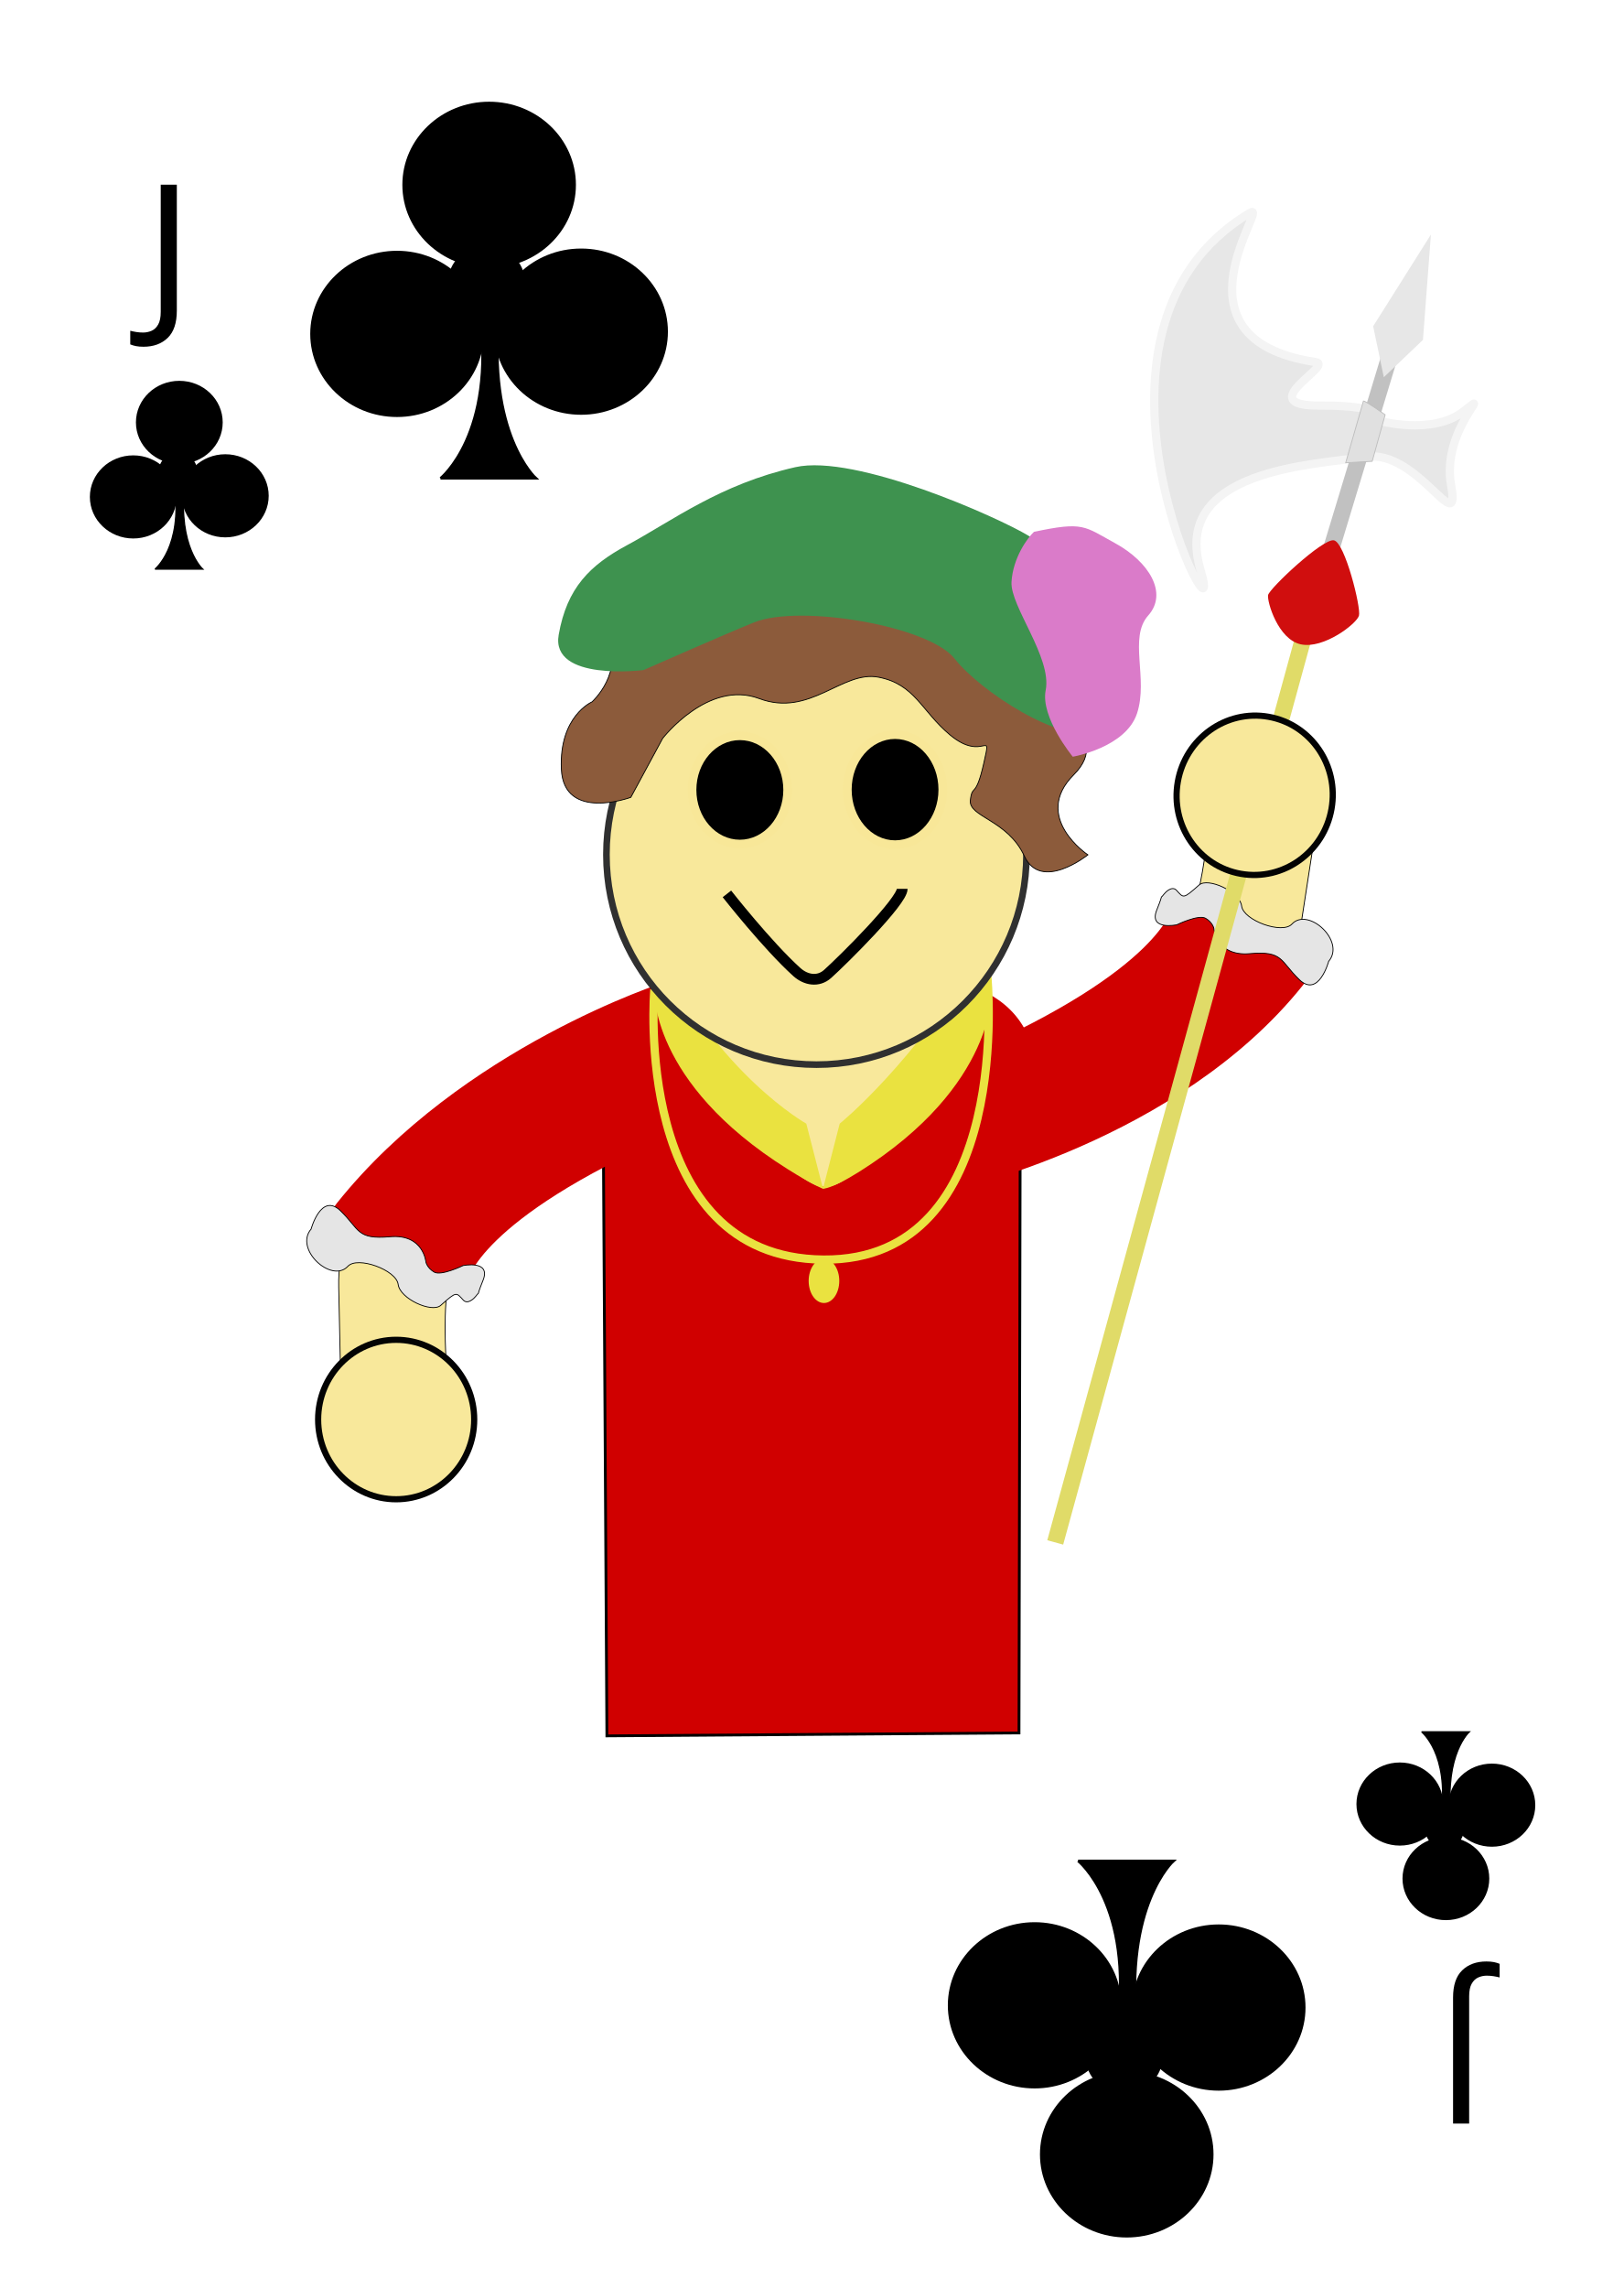
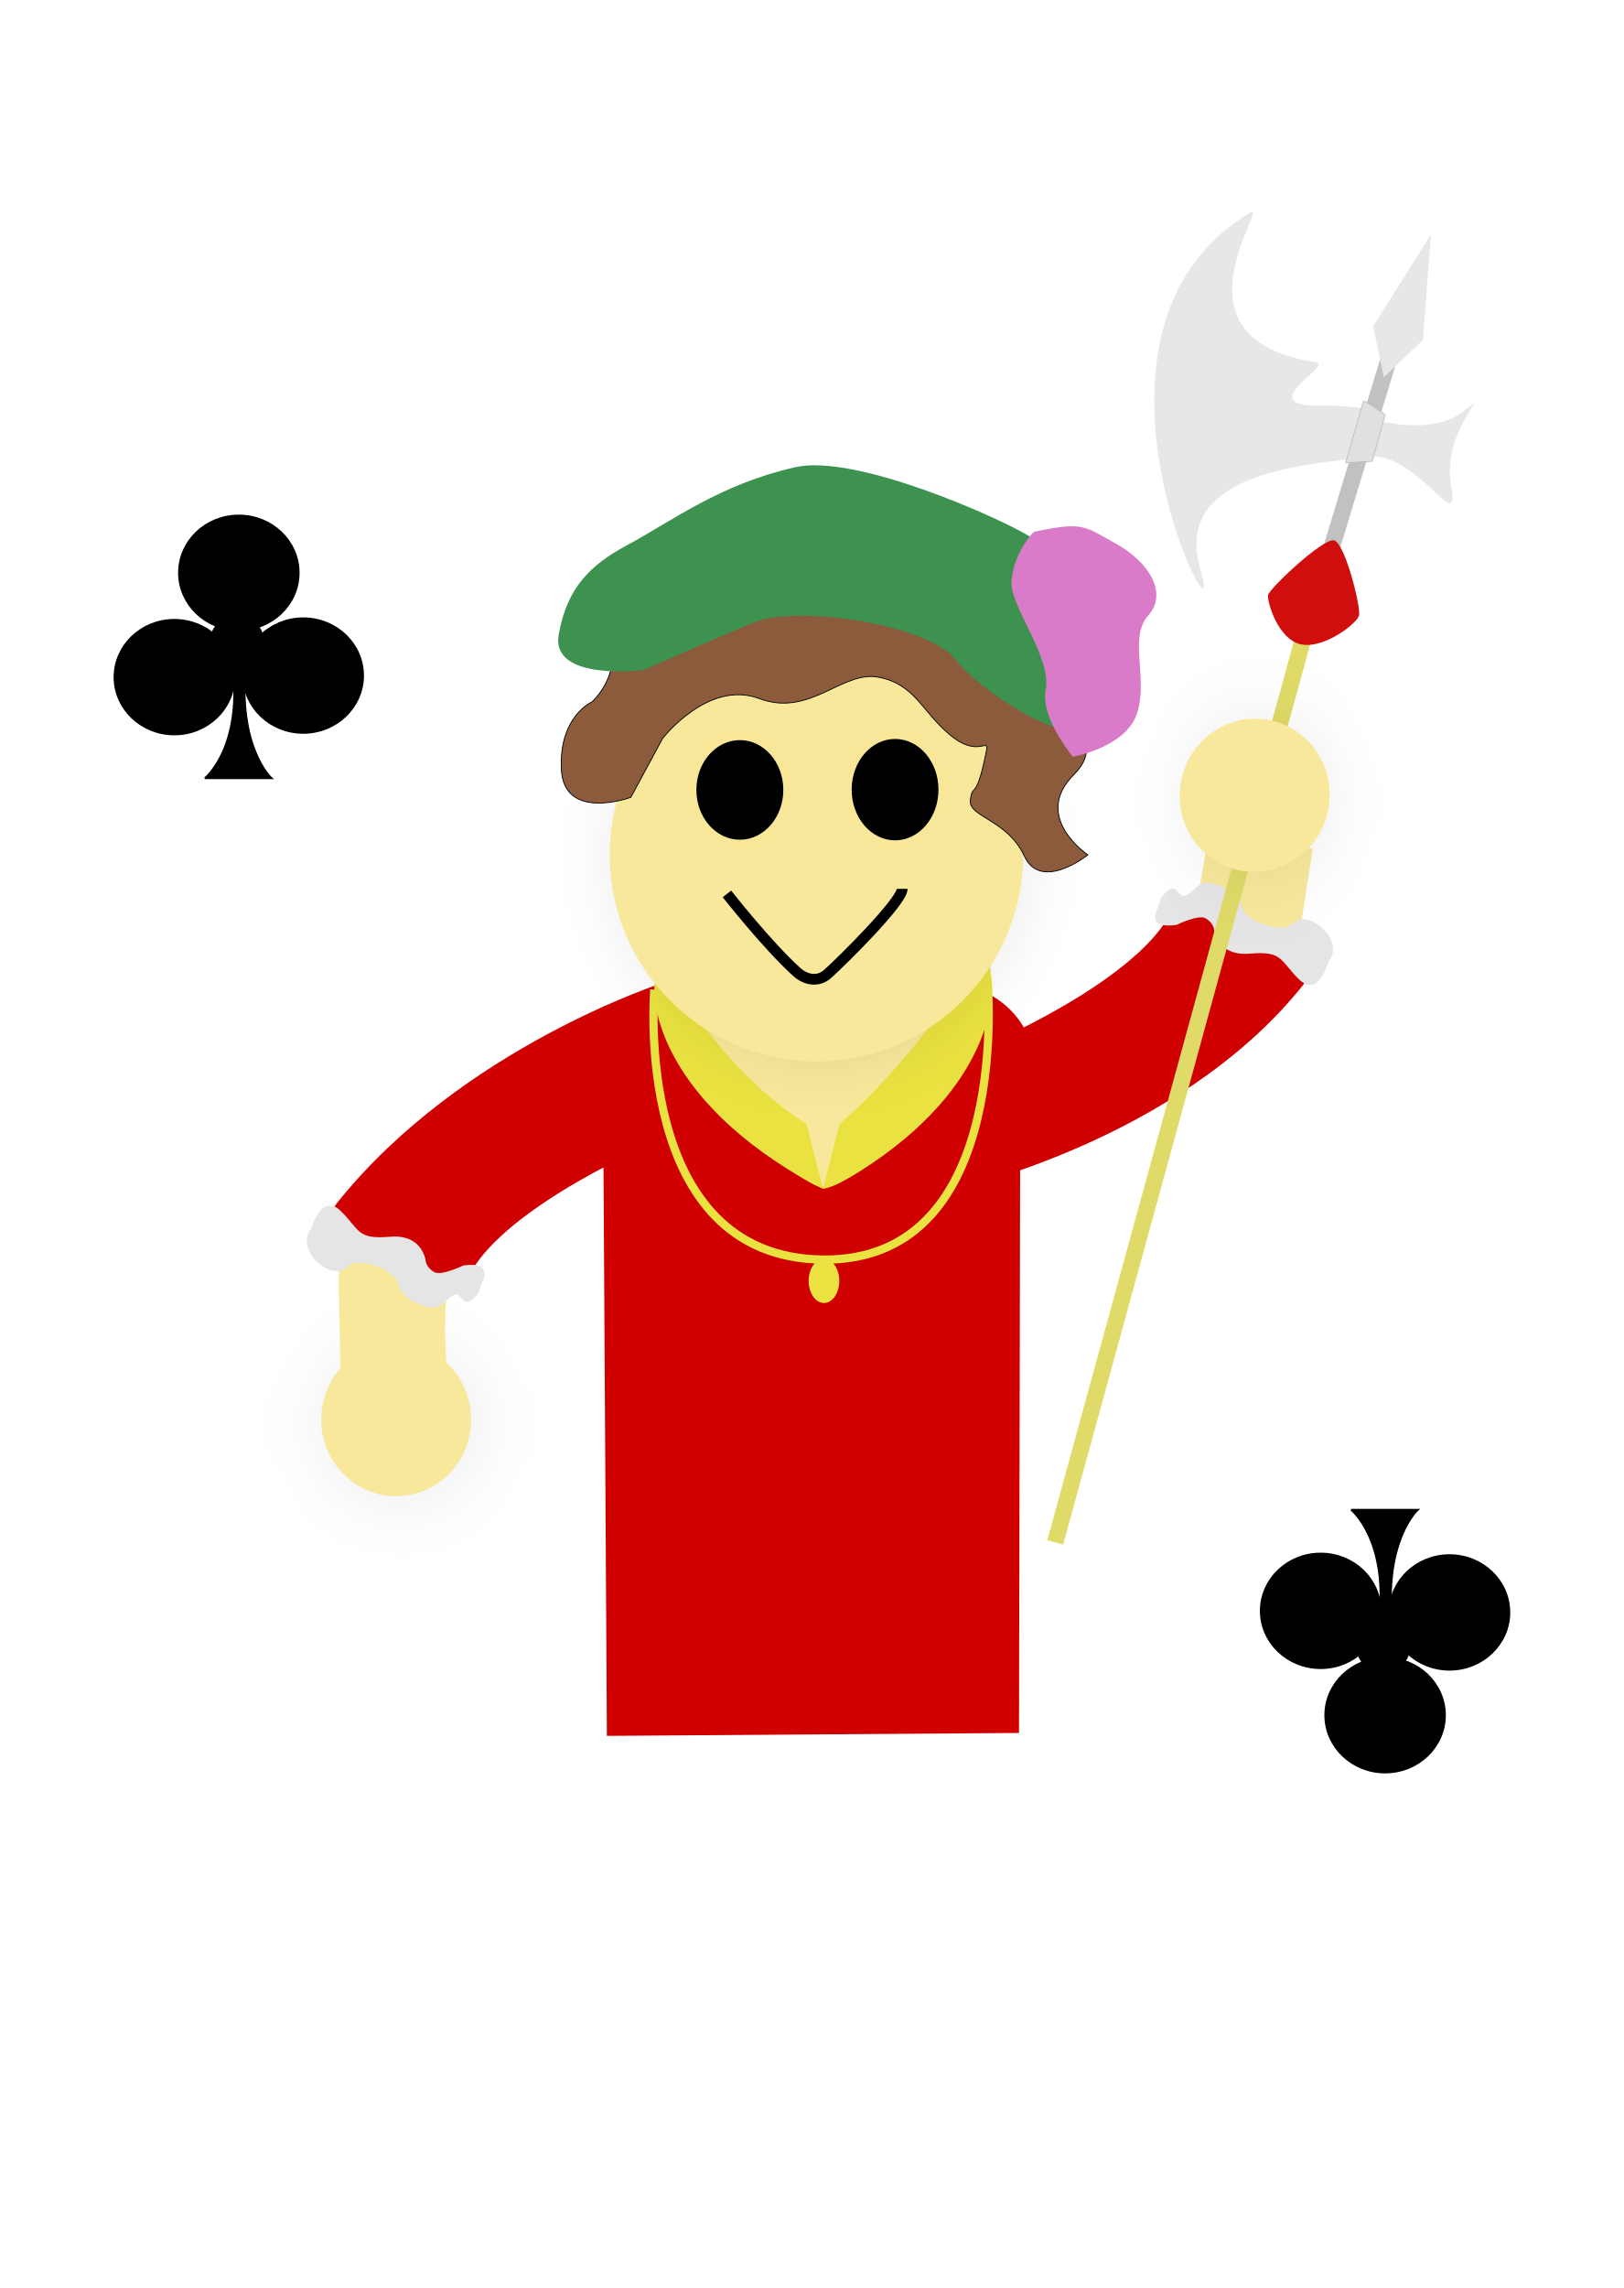
<svg xmlns="http://www.w3.org/2000/svg" id="svg8" version="1.1" viewBox="0 0 443 624" height="624mm" width="443mm">
  <defs id="defs2">
    <clipPath clipPathUnits="userSpaceOnUse" id="clipEmfPath1">
      <path d="M 0,0 H 264.091 V 373.013 H 0 Z" id="path833" />
    </clipPath>
    <pattern id="EMFhbasepattern" patternUnits="userSpaceOnUse" width="6" height="6" x="0" y="0" />
-     <filter style="color-interpolation-filters:sRGB" id="filter1924" x="-3.9509687e-06" width="1" y="-6.1138082e-06" height="1">
+     <filter style="color-interpolation-filters:sRGB" id="filter1924" x="-3.9509687e-06" width="1" y="-6.1138081e-06" height="1">
      <feGaussianBlur stdDeviation="0" id="feGaussianBlur1926" />
+     </filter>
+     <filter style="color-interpolation-filters:sRGB;" id="filter12794" x="-0.551" y="-0.539" width="2.127" height="2.102">
+       <feFlood flood-opacity="0.082" flood-color="rgb(0,0,0)" result="flood" id="feFlood12784" />
+       <feComposite in="flood" in2="SourceGraphic" operator="in" result="composite1" id="feComposite12786" />
+       <feGaussianBlur in="composite1" stdDeviation="9.391" result="blur" id="feGaussianBlur12788" />
+       <feOffset dx="1" dy="1" result="offset" id="feOffset12790" />
+       <feComposite in="SourceGraphic" in2="offset" operator="over" result="composite2" id="feComposite12792" />
    </filter>
  </defs>
  <g id="layer1">
-     <path id="path903" d="m 164.455,286.933 1.109,186.488 112.426,-0.799 0.37,-185.689 z" style="fill:#d00000;fill-opacity:1;stroke:#000000;stroke-width:0.761px;stroke-linecap:butt;stroke-linejoin:miter;stroke-opacity:1" />
-     <path id="path990" d="m 147.379,285.141 c 0,0 -55.886,25.898 -54.977,65.882 0.909,39.984 0.454,22.718 0.454,22.718 l 28.99,-0.682 c 0,0 -1.034,-12.265 0.156,-21.405 1.19,-9.14 13.367,-32.53 28.104,-34.026 16.992,-1.725 -2.726,-32.487 -2.726,-32.487 z" style="fill:#f8e89b;fill-opacity:1;stroke:#000000;stroke-width:0.225px;stroke-linecap:butt;stroke-linejoin:miter;stroke-opacity:1" />
    <text xml:space="preserve" style="font-style:normal;font-weight:normal;font-size:27.566px;line-height:1.25;font-family:sans-serif;fill:#000000;fill-opacity:1;stroke:none;stroke-width:0.861" x="26.895" y="60.38" id="text874">
      <tspan x="26.895" y="60.38" style="font-style:normal;font-variant:normal;font-weight:normal;font-stretch:normal;font-size:27.566px;font-family:'Fredoka One';-inkscape-font-specification:'Fredoka One';stroke-width:0.861" id="tspan884" />
    </text>
-     <path style="fill:#f8e89b;fill-opacity:1;stroke:#000000;stroke-width:0.225px;stroke-linecap:butt;stroke-linejoin:miter;stroke-opacity:1" d="m 289.065,309.272 c 0,0 59.534,-15.8 65.582,-55.334 6.048,-39.534 3.497,-22.452 3.497,-22.452 l -28.667,-4.363 c 0,0 -1.111,12.258 -3.871,21.053 -2.759,8.795 -18.813,29.715 -33.585,28.629 -17.033,-1.252 -2.957,32.466 -2.957,32.466 z" id="path994" />
-     <path transform="matrix(0.85,0,0,0.85,36.51586,39.78779)" id="path960" d="m 262.623,335.139 c 0,0 72.421,-15.624 112.52,-65.748 12.829,-16.036 -41.828,-25.123 -41.828,-25.123 0,0 -3.608,19.778 -65.08,46.772 -68.02,29.87 -5.613,44.099 -5.613,44.099 z" style="fill:#d00000;fill-opacity:1;stroke:none;stroke-width:0.265px;stroke-linecap:butt;stroke-linejoin:miter;stroke-opacity:1;filter:url(#filter1924)" />
-     <path style="fill:#d00000;fill-opacity:1;stroke:none;stroke-width:0.225px;stroke-linecap:butt;stroke-linejoin:miter;stroke-opacity:1" d="m 181.343,267.876 c 0,0 -55.311,17.597 -89.395,60.202 -10.905,13.631 35.554,21.355 35.554,21.355 0,0 3.067,-16.811 55.318,-39.756 57.817,-25.389 -1.477,-41.801 -1.477,-41.801 z" id="path936" />
-     <path style="fill:#d00000;fill-opacity:1;stroke:none;stroke-width:0.225px;stroke-linecap:butt;stroke-linejoin:miter;stroke-opacity:1" d="m 244.705,266.451 c -1.285,0 35.929,-4.001 37.911,25.381 1.458,21.613 -44.497,9.478 -44.497,9.478 z" id="path1928" />
-     <path style="fill:#f8e89b;fill-opacity:1;stroke:none;stroke-width:0.275px;stroke-linecap:butt;stroke-linejoin:miter;stroke-opacity:1" d="m 192.064,280.265 c 0,0 13.618,34.878 29.789,42.648 16.171,7.771 34.258,-48.431 34.258,-48.431 z" id="path1930" />
-     <path id="path1934" d="m 224.521,324.189 4.555,-17.739 c 0,0 20.128,-16.144 39.553,-48.676 1.356,-2.27 1.901,12.125 1.901,12.125 0,0 1.515,26.018 -36.229,49.73 -7.5,4.711 -9.78,4.561 -9.78,4.561 z" style="fill:#eae240;fill-opacity:1;stroke:none;stroke-width:0.225px;stroke-linecap:butt;stroke-linejoin:miter;stroke-opacity:1" />
-     <path style="fill:#eae240;fill-opacity:1;stroke:none;stroke-width:0.225px;stroke-linecap:butt;stroke-linejoin:miter;stroke-opacity:1" d="m 224.521,324.189 -4.555,-17.739 c 0,0 -23.984,-13.413 -40.517,-47.391 -1.157,-2.378 -0.938,10.84 -0.938,10.84 0,0 -1.43,25.209 36.314,48.921 7.5,4.711 9.695,5.37 9.695,5.37 z" id="path1932" />
-     <path style="fill:none;stroke:#eae240;stroke-width:2.249;stroke-linecap:butt;stroke-linejoin:miter;stroke-miterlimit:4;stroke-dasharray:none;stroke-opacity:1" d="m 178.512,269.899 c 0,0 -6.37,73.173 46.108,73.628 52.478,0.454 44.712,-77.373 44.712,-77.373" id="path1944" />
-     <g transform="matrix(0.85,0,0,0.85,32.881,10.70886)" id="g986">
-       <circle r="66.344" cy="261.587" cx="223.353" id="path883-1" style="fill:#f8e89b;fill-opacity:1;stroke:#303030;stroke-width:4.26;stroke-linecap:round;stroke-miterlimit:4;stroke-dasharray:none;stroke-opacity:1;paint-order:stroke fill markers" />
-       <ellipse style="fill:#000000;fill-opacity:1;stroke:#f8e798;stroke-width:5.544;stroke-linecap:round;stroke-miterlimit:4;stroke-dasharray:none;stroke-opacity:1;paint-order:stroke fill markers" id="path900" cx="198.771" cy="240.852" rx="13.953" ry="15.979" />
-       <ellipse ry="16.264" rx="13.93" cy="240.762" cx="248.588" id="path900-2" style="fill:#000000;fill-opacity:1;stroke:#f8e798;stroke-width:5.588;stroke-linecap:round;stroke-miterlimit:4;stroke-dasharray:none;stroke-opacity:1;paint-order:stroke fill markers" />
-       <path style="fill:none;stroke:#000000;stroke-width:3.446;stroke-linecap:butt;stroke-linejoin:miter;stroke-miterlimit:4;stroke-dasharray:none;stroke-opacity:1" d="m 194.623,274.209 c 0,0 12.931,16.496 22.45,25.085 2.844,2.566 6.839,3.304 9.845,0.615 5.072,-4.538 23.966,-23.313 23.966,-27.313" id="path873" />
+     <g id="g9476">
+       <ellipse ry="20.9" rx="20.446" cy="387.145" cx="108.077" id="path992" style="fill:#f8e89b;fill-opacity:1;stroke:none;stroke-width:3.373;stroke-miterlimit:4;stroke-dasharray:none;stroke-opacity:1;paint-order:stroke fill markers;filter:url(#filter12794)" />
+       <path id="path903" d="m 164.455,286.933 1.109,186.488 112.426,-0.799 0.37,-185.689 z" style="fill:#d00000;fill-opacity:1;stroke:none;stroke-width:0.761px;stroke-linecap:butt;stroke-linejoin:miter;stroke-opacity:1" />
+       <path id="path990" d="m 147.379,285.141 c 0,0 -55.886,25.898 -54.977,65.882 0.909,39.984 0.454,22.718 0.454,22.718 l 28.99,-0.682 c 0,0 -1.034,-12.265 0.156,-21.405 1.19,-9.14 13.367,-32.53 28.104,-34.026 16.992,-1.725 -2.726,-32.487 -2.726,-32.487 z" style="fill:#f8e89b;fill-opacity:1;stroke:none;stroke-width:0.225px;stroke-linecap:butt;stroke-linejoin:miter;stroke-opacity:1" />
+       <path style="fill:#f8e89b;fill-opacity:1;stroke:none;stroke-width:0.225px;stroke-linecap:butt;stroke-linejoin:miter;stroke-opacity:1" d="m 289.065,309.272 c 0,0 59.534,-15.8 65.582,-55.334 6.048,-39.534 3.497,-22.452 3.497,-22.452 l -28.667,-4.363 c 0,0 -1.111,12.258 -3.871,21.053 -2.759,8.795 -18.813,29.715 -33.585,28.629 -17.033,-1.252 -2.957,32.466 -2.957,32.466 z" id="path994" />
+       <path transform="matrix(0.85,0,0,0.85,36.51586,39.78779)" id="path960" d="m 262.623,335.139 c 0,0 72.421,-15.624 112.52,-65.748 12.829,-16.036 -41.828,-25.123 -41.828,-25.123 0,0 -3.608,19.778 -65.08,46.772 -68.02,29.87 -5.613,44.099 -5.613,44.099 z" style="fill:#d00000;fill-opacity:1;stroke:none;stroke-width:0.265px;stroke-linecap:butt;stroke-linejoin:miter;stroke-opacity:1;filter:url(#filter1924)" />
+       <path style="fill:#d00000;fill-opacity:1;stroke:none;stroke-width:0.225px;stroke-linecap:butt;stroke-linejoin:miter;stroke-opacity:1" d="m 181.343,267.876 c 0,0 -55.311,17.597 -89.395,60.202 -10.905,13.631 35.554,21.355 35.554,21.355 0,0 3.067,-16.811 55.318,-39.756 57.817,-25.389 -1.477,-41.801 -1.477,-41.801 z" id="path936" />
+       <path style="fill:#d00000;fill-opacity:1;stroke:none;stroke-width:0.225px;stroke-linecap:butt;stroke-linejoin:miter;stroke-opacity:1" d="m 244.705,266.451 c -1.285,0 35.929,-4.001 37.911,25.381 1.458,21.613 -44.497,9.478 -44.497,9.478 z" id="path1928" />
+       <path style="fill:#f8e89b;fill-opacity:1;stroke:none;stroke-width:0.275px;stroke-linecap:butt;stroke-linejoin:miter;stroke-opacity:1" d="m 192.064,280.265 c 0,0 13.618,34.878 29.789,42.648 16.171,7.771 34.258,-48.431 34.258,-48.431 z" id="path1930" />
+       <path id="path1934" d="m 224.521,324.189 4.555,-17.739 c 0,0 20.128,-16.144 39.553,-48.676 1.356,-2.27 1.901,12.125 1.901,12.125 0,0 1.515,26.018 -36.229,49.73 -7.5,4.711 -9.78,4.561 -9.78,4.561 z" style="fill:#eae240;fill-opacity:1;stroke:none;stroke-width:0.225px;stroke-linecap:butt;stroke-linejoin:miter;stroke-opacity:1" />
+       <path style="fill:#eae240;fill-opacity:1;stroke:none;stroke-width:0.225px;stroke-linecap:butt;stroke-linejoin:miter;stroke-opacity:1" d="m 224.521,324.189 -4.555,-17.739 c 0,0 -23.984,-13.413 -40.517,-47.391 -1.157,-2.378 -0.938,10.84 -0.938,10.84 0,0 -1.43,25.209 36.314,48.921 7.5,4.711 9.695,5.37 9.695,5.37 z" id="path1932" />
+       <path style="fill:none;stroke:#eae240;stroke-width:2.249;stroke-linecap:butt;stroke-linejoin:miter;stroke-miterlimit:4;stroke-dasharray:none;stroke-opacity:1" d="m 178.512,269.899 c 0,0 -6.37,73.173 46.108,73.628 52.478,0.454 44.712,-77.373 44.712,-77.373" id="path1944" />
+       <g transform="matrix(0.85,0,0,0.85,32.881,10.70886)" id="g986">
+         <circle r="66.344" cy="261.587" cx="223.353" id="path883-1" style="fill:#f8e89b;fill-opacity:1;stroke:none;stroke-width:4.26;stroke-linecap:round;stroke-miterlimit:4;stroke-dasharray:none;stroke-opacity:1;paint-order:stroke fill markers;filter:url(#filter12794)" />
+         <ellipse style="fill:#000000;fill-opacity:1;stroke:#f8e798;stroke-width:5.544;stroke-linecap:round;stroke-miterlimit:4;stroke-dasharray:none;stroke-opacity:1;paint-order:stroke fill markers" id="path900" cx="198.771" cy="240.852" rx="13.953" ry="15.979" />
+         <ellipse ry="16.264" rx="13.93" cy="240.762" cx="248.588" id="path900-2" style="fill:#000000;fill-opacity:1;stroke:#f8e798;stroke-width:5.588;stroke-linecap:round;stroke-miterlimit:4;stroke-dasharray:none;stroke-opacity:1;paint-order:stroke fill markers" />
+         <path style="fill:none;stroke:#000000;stroke-width:3.446;stroke-linecap:butt;stroke-linejoin:miter;stroke-miterlimit:4;stroke-dasharray:none;stroke-opacity:1" d="m 194.623,274.209 c 0,0 12.931,16.496 22.45,25.085 2.844,2.566 6.839,3.304 9.845,0.615 5.072,-4.538 23.966,-23.313 23.966,-27.313" id="path873" />
+       </g>
+       <path id="path949" d="m 362.475,262.175 c 0,0 -2.731,10.12 -8.032,4.98 -5.301,-5.14 -4.337,-7.871 -13.494,-7.068 -9.156,0.803 -9.799,-6.908 -9.799,-6.908 0,0 -0.321,-1.606 -2.249,-2.731 -1.928,-1.124 -7.871,1.767 -7.871,1.767 0,0 -7.711,1.606 -5.462,-4.016 2.249,-5.622 0.482,-2.369 2.008,-4.377 0.389,-0.512 2.167,-2.327 3.376,-1.021 1.964,2.121 1.738,2.496 6.165,-1.438 2.402,-2.134 11.119,1.792 11.606,5.729 0.485,3.922 11.083,7.791 13.72,4.933 4.4,-4.77 14.71,4.654 10.033,10.15 z" style="fill:#e5e5e5;fill-opacity:1;stroke:none;stroke-width:0.225px;stroke-linecap:butt;stroke-linejoin:miter;stroke-opacity:1" />
+       <path style="fill:none;stroke:#e0db68;stroke-width:4.498;stroke-linecap:butt;stroke-linejoin:miter;stroke-miterlimit:4;stroke-dasharray:none;stroke-opacity:1" d="M 287.876,420.662 358.319,163.965" id="path1946" />
+       <ellipse transform="rotate(10)" style="fill:#f8e89b;fill-opacity:1;stroke:none;stroke-width:3.373;stroke-miterlimit:4;stroke-dasharray:none;stroke-opacity:1;paint-order:stroke fill markers;filter:url(#filter12794)" id="ellipse996" cx="374.747" cy="154.165" rx="20.446" ry="20.9" />
+       <path style="fill:#8c5b3b;fill-opacity:1;stroke:#000000;stroke-width:0.225px;stroke-linecap:butt;stroke-linejoin:miter;stroke-opacity:1" d="m 172.096,217.455 c 0,0 -18.313,6.747 -18.956,-7.711 -0.643,-14.458 8.353,-18.313 8.353,-18.313 0,0 8.996,-8.032 4.177,-18.634 -4.819,-10.602 18.956,-12.851 18.956,-12.851 0,0 30.758,10.368 31.401,1.694 0.643,-8.675 34.462,-4.907 34.462,-4.907 0,0 21.012,8.498 20.562,26.988 -0.237,9.719 12.491,8.434 12.491,8.434 0,0 20.958,7.571 9.392,19.137 -11.566,11.566 3.855,21.847 3.855,21.847 0,0 -12.766,10.244 -17.349,0.321 -4.583,-9.923 -15.265,-10.614 -14.722,-15.223 0.543,-4.609 1.422,-0.146 3.671,-10.105 2.249,-9.96 0,0 -9.226,-7.704 -7.824,-6.533 -9.543,-13.823 -19.497,-15.736 -9.955,-1.913 -18.665,11.041 -32.559,5.822 -13.895,-5.219 -26.335,10.878 -26.335,10.878 z" id="path934" />
+       <path style="fill:#e5e5e5;fill-opacity:1;stroke:none;stroke-width:0.225px;stroke-linecap:butt;stroke-linejoin:miter;stroke-opacity:1" d="m 84.868,335.205 c 0,0 2.731,-10.12 8.032,-4.98 5.301,5.14 4.337,7.871 13.494,7.068 9.156,-0.803 9.799,6.908 9.799,6.908 0,0 0.321,1.606 2.249,2.731 1.928,1.124 7.871,-1.767 7.871,-1.767 0,0 7.711,-1.606 5.462,4.016 -2.249,5.622 -0.482,2.369 -2.008,4.377 -0.389,0.512 -2.167,2.327 -3.376,1.021 -1.964,-2.121 -1.738,-2.496 -6.165,1.438 -2.402,2.134 -11.119,-1.792 -11.606,-5.729 -0.485,-3.922 -11.083,-7.791 -13.72,-4.933 -4.4,4.77 -14.71,-4.654 -10.033,-10.15 z" id="path938" />
+       <ellipse style="fill:#eae240;fill-opacity:1;stroke:none;stroke-width:6.747;stroke-linecap:round;stroke-opacity:1;paint-order:stroke fill markers" id="path1936" cx="224.786" cy="349.341" rx="4.177" ry="6.024" />
+       <path style="fill:#eae240;fill-opacity:1;stroke:none;stroke-width:0.225px;stroke-linecap:butt;stroke-linejoin:miter;stroke-opacity:1" d="m 224.196,323.352 c 0,0 0.246,0.547 0.763,-0.005 0.517,-0.552 -0.043,0.705 -0.058,0.705 -0.015,0 -0.38,0.137 -0.38,0.137 l -0.604,-0.483 z" id="path1938" />
+       <path style="fill:#3e924f;fill-opacity:1;stroke:none;stroke-width:0.225px;stroke-linecap:butt;stroke-linejoin:miter;stroke-opacity:1" d="m 175.549,182.751 c 0,0 -25.381,3.213 -23.132,-9.638 2.249,-12.851 8.587,-19.004 18.634,-24.417 12.458,-6.712 25.361,-16.636 45.927,-21.286 16.397,-3.707 55.393,13.699 63.63,18.716 11.907,7.253 14.474,10.637 22.201,27.568 4.292,9.405 13.961,19.296 -3.44,25.835 -9.553,3.59 -31.887,-10.907 -38.956,-19.903 -7.068,-8.996 -42.318,-14.876 -54.673,-9.891 -8.132,3.281 -30.191,13.017 -30.191,13.017 z" id="path1940" />
+       <path style="fill:#e7e7e7;fill-opacity:1;stroke:none;stroke-width:2.249;stroke-linecap:butt;stroke-linejoin:miter;stroke-miterlimit:4;stroke-dasharray:none;stroke-opacity:1" d="m 375.787,114.646 c 0,0 14.94,4.337 23.614,-2.57 8.675,-6.908 -6.265,4.98 -3.534,20.241 2.731,15.261 -9.115,-9.829 -23.132,-7.711 -14.017,2.119 -53.42,3.328 -45.227,30.797 8.193,27.469 -41.121,-64.874 13.494,-97.348 5.944,-3.534 -23.99,34.45 17.902,40.69 5.322,0.793 -17.75,11.999 1.191,11.869 18.941,-0.13 15.692,4.032 15.692,4.032 z" id="path1956" />
+       <path style="fill:#da7bc9;fill-opacity:1;stroke:none;stroke-width:0.21px;stroke-linecap:butt;stroke-linejoin:miter;stroke-opacity:1" d="m 282.068,145.051 c -1.75,1.646 -5.724,7.03 -6.121,13.659 -0.397,6.629 11.093,20.625 9.321,29.548 -1.466,7.382 7.388,18.119 7.388,18.119 0,0 14.48,-2.462 17.543,-11.836 3.114,-9.531 -2.379,-20.612 3.056,-26.697 5.435,-6.085 0.223,-14.64 -9.083,-19.722 -8.424,-4.6 -8.51,-5.965 -22.104,-3.072 z" id="path1942" />
+       <path style="fill:none;stroke:#c1c1c1;stroke-width:4.498;stroke-linecap:butt;stroke-linejoin:miter;stroke-miterlimit:4;stroke-dasharray:none;stroke-opacity:1" d="M 362.745,151.106 378.761,98.286" id="path1950" />
+       <path style="fill:#d00e0e;fill-opacity:1;stroke:none;stroke-width:0.225;stroke-linecap:butt;stroke-linejoin:miter;stroke-miterlimit:4;stroke-dasharray:none;stroke-opacity:1" d="m 354.883,175.73 c -6.239,-1.337 -9.246,-11.646 -8.94,-13.421 0.305,-1.775 14.958,-15.554 17.961,-14.95 3.003,0.603 7.432,18.344 6.835,20.538 -0.597,2.194 -9.616,9.169 -15.855,7.833 z" id="path1948" />
+       <path style="fill:#e7e7e7;fill-opacity:1;stroke:none;stroke-width:0.18px;stroke-linecap:butt;stroke-linejoin:miter;stroke-opacity:1" d="m 377.514,102.881 -2.904,-13.902 15.758,-25.019 -2.174,28.734 z" id="path1954" />
+       <path style="fill:#e0e0e0;fill-opacity:1;stroke:#bdbdbd;stroke-width:0.225px;stroke-linecap:butt;stroke-linejoin:miter;stroke-opacity:1" d="m 371.954,109.361 c 0.682,0 5.922,3.759 5.922,3.759 l -3.534,12.691 -7.229,0.402 z" id="path1958" />
    </g>
-     <path id="path949" d="m 362.475,262.175 c 0,0 -2.731,10.12 -8.032,4.98 -5.301,-5.14 -4.337,-7.871 -13.494,-7.068 -9.156,0.803 -9.799,-6.908 -9.799,-6.908 0,0 -0.321,-1.606 -2.249,-2.731 -1.928,-1.124 -7.871,1.767 -7.871,1.767 0,0 -7.711,1.606 -5.462,-4.016 2.249,-5.622 0.482,-2.369 2.008,-4.377 0.389,-0.512 2.167,-2.327 3.376,-1.021 1.964,2.121 1.738,2.496 6.165,-1.438 2.402,-2.134 11.119,1.792 11.606,5.729 0.485,3.922 11.083,7.791 13.72,4.933 4.4,-4.77 14.71,4.654 10.033,10.15 z" style="fill:#e5e5e5;fill-opacity:1;stroke:#000000;stroke-width:0.225px;stroke-linecap:butt;stroke-linejoin:miter;stroke-opacity:1" />
-     <path style="fill:none;stroke:#e0db68;stroke-width:4.498;stroke-linecap:butt;stroke-linejoin:miter;stroke-miterlimit:4;stroke-dasharray:none;stroke-opacity:1" d="M 287.876,420.662 358.319,163.965" id="path1946" />
-     <ellipse transform="rotate(10)" style="fill:#f8e89b;fill-opacity:1;stroke:#030303;stroke-width:3.373;stroke-miterlimit:4;stroke-dasharray:none;stroke-opacity:1;paint-order:stroke fill markers" id="ellipse996" cx="374.747" cy="154.165" rx="20.446" ry="20.9" />
-     <text id="text1076" y="85.268" x="39.348" style="font-style:normal;font-weight:normal;font-size:6.985px;line-height:1.25;font-family:sans-serif;fill:#000000;fill-opacity:1;stroke:none;stroke-width:0.175" xml:space="preserve">
-       <tspan style="font-style:normal;font-variant:normal;font-weight:normal;font-stretch:normal;font-size:48.895px;font-family:'Fredoka One';-inkscape-font-specification:'Fredoka One';fill:#000000;fill-opacity:1;stroke-width:0.175" y="85.268" x="39.348" id="tspan1074">J</tspan>
-     </text>
-     <ellipse ry="20.9" rx="20.446" cy="387.145" cx="108.077" id="path992" style="fill:#f8e89b;fill-opacity:1;stroke:#030303;stroke-width:3.373;stroke-miterlimit:4;stroke-dasharray:none;stroke-opacity:1;paint-order:stroke fill markers" />
-     <path style="fill:#8c5b3b;fill-opacity:1;stroke:#000000;stroke-width:0.225px;stroke-linecap:butt;stroke-linejoin:miter;stroke-opacity:1" d="m 172.096,217.455 c 0,0 -18.313,6.747 -18.956,-7.711 -0.643,-14.458 8.353,-18.313 8.353,-18.313 0,0 8.996,-8.032 4.177,-18.634 -4.819,-10.602 18.956,-12.851 18.956,-12.851 0,0 30.758,10.368 31.401,1.694 0.643,-8.675 34.462,-4.907 34.462,-4.907 0,0 21.012,8.498 20.562,26.988 -0.237,9.719 12.491,8.434 12.491,8.434 0,0 20.958,7.571 9.392,19.137 -11.566,11.566 3.855,21.847 3.855,21.847 0,0 -12.766,10.244 -17.349,0.321 -4.583,-9.923 -15.265,-10.614 -14.722,-15.223 0.543,-4.609 1.422,-0.146 3.671,-10.105 2.249,-9.96 0,0 -9.226,-7.704 -7.824,-6.533 -9.543,-13.823 -19.497,-15.736 -9.955,-1.913 -18.665,11.041 -32.559,5.822 -13.895,-5.219 -26.335,10.878 -26.335,10.878 z" id="path934" />
-     <path style="fill:#e5e5e5;fill-opacity:1;stroke:#000000;stroke-width:0.225px;stroke-linecap:butt;stroke-linejoin:miter;stroke-opacity:1" d="m 84.868,335.205 c 0,0 2.731,-10.12 8.032,-4.98 5.301,5.14 4.337,7.871 13.494,7.068 9.156,-0.803 9.799,6.908 9.799,6.908 0,0 0.321,1.606 2.249,2.731 1.928,1.124 7.871,-1.767 7.871,-1.767 0,0 7.711,-1.606 5.462,4.016 -2.249,5.622 -0.482,2.369 -2.008,4.377 -0.389,0.512 -2.167,2.327 -3.376,1.021 -1.964,-2.121 -1.738,-2.496 -6.165,1.438 -2.402,2.134 -11.119,-1.792 -11.606,-5.729 -0.485,-3.922 -11.083,-7.791 -13.72,-4.933 -4.4,4.77 -14.71,-4.654 -10.033,-10.15 z" id="path938" />
-     <ellipse style="fill:#eae240;fill-opacity:1;stroke:none;stroke-width:6.747;stroke-linecap:round;stroke-opacity:1;paint-order:stroke fill markers" id="path1936" cx="224.786" cy="349.341" rx="4.177" ry="6.024" />
-     <path style="fill:#eae240;fill-opacity:1;stroke:none;stroke-width:0.225px;stroke-linecap:butt;stroke-linejoin:miter;stroke-opacity:1" d="m 224.196,323.352 c 0,0 0.246,0.547 0.763,-0.005 0.517,-0.552 -0.043,0.705 -0.058,0.705 -0.015,0 -0.38,0.137 -0.38,0.137 l -0.604,-0.483 z" id="path1938" />
-     <path style="fill:#3e924f;fill-opacity:1;stroke:none;stroke-width:0.225px;stroke-linecap:butt;stroke-linejoin:miter;stroke-opacity:1" d="m 175.549,182.751 c 0,0 -25.381,3.213 -23.132,-9.638 2.249,-12.851 8.587,-19.004 18.634,-24.417 12.458,-6.712 25.361,-16.636 45.927,-21.286 16.397,-3.707 55.393,13.699 63.63,18.716 11.907,7.253 14.474,10.637 22.201,27.568 4.292,9.405 13.961,19.296 -3.44,25.835 -9.553,3.59 -31.887,-10.907 -38.956,-19.903 -7.068,-8.996 -42.318,-14.876 -54.673,-9.891 -8.132,3.281 -30.191,13.017 -30.191,13.017 z" id="path1940" />
-     <path style="fill:#e7e7e7;fill-opacity:1;stroke:#f4f4f4;stroke-width:2.249;stroke-linecap:butt;stroke-linejoin:miter;stroke-miterlimit:4;stroke-dasharray:none;stroke-opacity:1" d="m 375.787,114.646 c 0,0 14.94,4.337 23.614,-2.57 8.675,-6.908 -6.265,4.98 -3.534,20.241 2.731,15.261 -9.115,-9.829 -23.132,-7.711 -14.017,2.119 -53.42,3.328 -45.227,30.797 8.193,27.469 -41.121,-64.874 13.494,-97.348 5.944,-3.534 -23.99,34.45 17.902,40.69 5.322,0.793 -17.75,11.999 1.191,11.869 18.941,-0.13 15.692,4.032 15.692,4.032 z" id="path1956" />
-     <path style="fill:#da7bc9;fill-opacity:1;stroke:none;stroke-width:0.21px;stroke-linecap:butt;stroke-linejoin:miter;stroke-opacity:1" d="m 282.068,145.051 c -1.75,1.646 -5.724,7.03 -6.121,13.659 -0.397,6.629 11.093,20.625 9.321,29.548 -1.466,7.382 7.388,18.119 7.388,18.119 0,0 14.48,-2.462 17.543,-11.836 3.114,-9.531 -2.379,-20.612 3.056,-26.697 5.435,-6.085 0.223,-14.64 -9.083,-19.722 -8.424,-4.6 -8.51,-5.965 -22.104,-3.072 z" id="path1942" />
-     <path style="fill:none;stroke:#c1c1c1;stroke-width:4.498;stroke-linecap:butt;stroke-linejoin:miter;stroke-miterlimit:4;stroke-dasharray:none;stroke-opacity:1" d="M 362.745,151.106 378.761,98.286" id="path1950" />
-     <path style="fill:#d00e0e;fill-opacity:1;stroke:none;stroke-width:0.225;stroke-linecap:butt;stroke-linejoin:miter;stroke-miterlimit:4;stroke-dasharray:none;stroke-opacity:1" d="m 354.883,175.73 c -6.239,-1.337 -9.246,-11.646 -8.94,-13.421 0.305,-1.775 14.958,-15.554 17.961,-14.95 3.003,0.603 7.432,18.344 6.835,20.538 -0.597,2.194 -9.616,9.169 -15.855,7.833 z" id="path1948" />
-     <path style="fill:#e7e7e7;fill-opacity:1;stroke:none;stroke-width:0.18px;stroke-linecap:butt;stroke-linejoin:miter;stroke-opacity:1" d="m 377.514,102.881 -2.904,-13.902 15.758,-25.019 -2.174,28.734 z" id="path1954" />
-     <path style="fill:#e0e0e0;fill-opacity:1;stroke:#bdbdbd;stroke-width:0.225px;stroke-linecap:butt;stroke-linejoin:miter;stroke-opacity:1" d="m 371.954,109.361 c 0.682,0 5.922,3.759 5.922,3.759 l -3.534,12.691 -7.229,0.402 z" id="path1958" />
-     <text transform="scale(-1)" xml:space="preserve" style="font-style:normal;font-weight:normal;font-size:6.985px;line-height:1.25;font-family:sans-serif;fill:#000000;fill-opacity:1;stroke:none;stroke-width:0.175" x="-405.296" y="-544.245" id="text875">
-       <tspan id="tspan873" x="-405.296" y="-544.245" style="font-style:normal;font-variant:normal;font-weight:normal;font-stretch:normal;font-size:48.895px;font-family:'Fredoka One';-inkscape-font-specification:'Fredoka One';fill:#000000;fill-opacity:1;stroke-width:0.175">J</tspan>
-     </text>
-     <g transform="translate(22.36424,103.227)" id="layer1-9">
-       <path style="fill:#000000;fill-opacity:1;stroke:#000000;stroke-width:0.341px;stroke-linecap:butt;stroke-linejoin:miter;stroke-opacity:1" d="m 19.915,51.991 c 0,0 7.558,-6.046 5.337,-22.658 l 2.715,-0.084 c -1.753,16.69 4.979,22.742 4.979,22.742 H 19.915" id="path833-6" />
-       <ellipse ry="10.785" rx="11.288" style="fill:#000000;fill-opacity:1;stroke:#000000;stroke-width:1.098;stroke-linecap:round;stroke-linejoin:round;paint-order:stroke fill markers" id="path835" cx="39.103" cy="31.992" />
-       <ellipse style="fill:#000000;fill-opacity:1;stroke:#000000;stroke-width:1.022;stroke-linecap:round;stroke-linejoin:round;paint-order:stroke fill markers" id="path837" cx="37.717" cy="36.468" rx="0.264" ry="0.336" />
-       <ellipse ry="10.785" rx="11.288" cy="32.298" cx="13.989" id="path835-2" style="fill:#000000;fill-opacity:1;stroke:#000000;stroke-width:1.098;stroke-linecap:round;stroke-linejoin:round;paint-order:stroke fill markers" />
-       <ellipse ry="10.785" rx="11.288" cy="11.97" cx="26.555" id="path835-6" style="fill:#000000;fill-opacity:1;stroke:#000000;stroke-width:1.098;stroke-linecap:round;stroke-linejoin:round;paint-order:stroke fill markers" />
-       <ellipse style="fill:#000000;fill-opacity:1;stroke:#000000;stroke-width:0.747;stroke-linecap:round;stroke-linejoin:round;paint-order:stroke fill markers" id="path869" cx="26.198" cy="25.3" rx="4.884" ry="4.667" />
-     </g>
-     <g id="g928" transform="matrix(1,0,0,-1,367.8967,524.309)">
-       <path id="path916" d="m 19.915,51.991 c 0,0 7.558,-6.046 5.337,-22.658 l 2.715,-0.084 c -1.753,16.69 4.979,22.742 4.979,22.742 H 19.915" style="fill:#000000;fill-opacity:1;stroke:#000000;stroke-width:0.341px;stroke-linecap:butt;stroke-linejoin:miter;stroke-opacity:1" />
-       <ellipse cy="31.992" cx="39.103" id="ellipse918" style="fill:#000000;fill-opacity:1;stroke:#000000;stroke-width:1.098;stroke-linecap:round;stroke-linejoin:round;paint-order:stroke fill markers" rx="11.288" ry="10.785" />
-       <ellipse ry="0.336" rx="0.264" cy="36.468" cx="37.717" id="ellipse920" style="fill:#000000;fill-opacity:1;stroke:#000000;stroke-width:1.022;stroke-linecap:round;stroke-linejoin:round;paint-order:stroke fill markers" />
-       <ellipse style="fill:#000000;fill-opacity:1;stroke:#000000;stroke-width:1.098;stroke-linecap:round;stroke-linejoin:round;paint-order:stroke fill markers" id="ellipse922" cx="13.989" cy="32.298" rx="11.288" ry="10.785" />
-       <ellipse style="fill:#000000;fill-opacity:1;stroke:#000000;stroke-width:1.098;stroke-linecap:round;stroke-linejoin:round;paint-order:stroke fill markers" id="ellipse924" cx="26.555" cy="11.97" rx="11.288" ry="10.785" />
-       <ellipse ry="4.667" rx="4.884" cy="25.3" cx="26.198" id="ellipse926" style="fill:#000000;fill-opacity:1;stroke:#000000;stroke-width:0.747;stroke-linecap:round;stroke-linejoin:round;paint-order:stroke fill markers" />
-     </g>
-     <g id="g942" transform="matrix(2,0,0,2,80.33164,26.46742)">
-       <path id="path930" d="m 19.915,51.991 c 0,0 7.558,-6.046 5.337,-22.658 l 2.715,-0.084 c -1.753,16.69 4.979,22.742 4.979,22.742 H 19.915" style="fill:#000000;fill-opacity:1;stroke:#000000;stroke-width:0.341px;stroke-linecap:butt;stroke-linejoin:miter;stroke-opacity:1" />
-       <ellipse cy="31.992" cx="39.103" id="ellipse932" style="fill:#000000;fill-opacity:1;stroke:#000000;stroke-width:1.098;stroke-linecap:round;stroke-linejoin:round;paint-order:stroke fill markers" rx="11.288" ry="10.785" />
-       <ellipse ry="0.336" rx="0.264" cy="36.468" cx="37.717" id="ellipse934" style="fill:#000000;fill-opacity:1;stroke:#000000;stroke-width:1.022;stroke-linecap:round;stroke-linejoin:round;paint-order:stroke fill markers" />
-       <ellipse style="fill:#000000;fill-opacity:1;stroke:#000000;stroke-width:1.098;stroke-linecap:round;stroke-linejoin:round;paint-order:stroke fill markers" id="ellipse936" cx="13.989" cy="32.298" rx="11.288" ry="10.785" />
-       <ellipse style="fill:#000000;fill-opacity:1;stroke:#000000;stroke-width:1.098;stroke-linecap:round;stroke-linejoin:round;paint-order:stroke fill markers" id="ellipse938" cx="26.555" cy="11.97" rx="11.288" ry="10.785" />
-       <ellipse ry="4.667" rx="4.884" cy="25.3" cx="26.198" id="ellipse940" style="fill:#000000;fill-opacity:1;stroke:#000000;stroke-width:0.747;stroke-linecap:round;stroke-linejoin:round;paint-order:stroke fill markers" />
-     </g>
-     <g transform="matrix(2,0,0,-2,254.2739,611.4986)" id="g956">
-       <path style="fill:#000000;fill-opacity:1;stroke:#000000;stroke-width:0.341px;stroke-linecap:butt;stroke-linejoin:miter;stroke-opacity:1" d="m 19.915,51.991 c 0,0 7.558,-6.046 5.337,-22.658 l 2.715,-0.084 c -1.753,16.69 4.979,22.742 4.979,22.742 H 19.915" id="path944" />
-       <ellipse ry="10.785" rx="11.288" style="fill:#000000;fill-opacity:1;stroke:#000000;stroke-width:1.098;stroke-linecap:round;stroke-linejoin:round;paint-order:stroke fill markers" id="ellipse946" cx="39.103" cy="31.992" />
-       <ellipse style="fill:#000000;fill-opacity:1;stroke:#000000;stroke-width:1.022;stroke-linecap:round;stroke-linejoin:round;paint-order:stroke fill markers" id="ellipse948" cx="37.717" cy="36.468" rx="0.264" ry="0.336" />
-       <ellipse ry="10.785" rx="11.288" cy="32.298" cx="13.989" id="ellipse950" style="fill:#000000;fill-opacity:1;stroke:#000000;stroke-width:1.098;stroke-linecap:round;stroke-linejoin:round;paint-order:stroke fill markers" />
-       <ellipse ry="10.785" rx="11.288" cy="11.97" cx="26.555" id="ellipse952" style="fill:#000000;fill-opacity:1;stroke:#000000;stroke-width:1.098;stroke-linecap:round;stroke-linejoin:round;paint-order:stroke fill markers" />
-       <ellipse style="fill:#000000;fill-opacity:1;stroke:#000000;stroke-width:0.747;stroke-linecap:round;stroke-linejoin:round;paint-order:stroke fill markers" id="ellipse954" cx="26.198" cy="25.3" rx="4.884" ry="4.667" />
+     <g id="g24983">
+       <g id="layer1-8-6" transform="matrix(1.4,0,0,1.4,27.97976,139.46)">
+         <path id="path833-8-4" d="m 19.915,51.991 c 0,0 7.558,-6.046 5.337,-22.658 l 2.715,-0.084 c -1.753,16.69 4.979,22.742 4.979,22.742 H 19.915" style="fill:#000000;fill-opacity:1;stroke:#000000;stroke-width:0.341px;stroke-linecap:butt;stroke-linejoin:miter;stroke-opacity:1" />
+         <ellipse cy="31.992" cx="39.103" id="path835-62" style="fill:#000000;fill-opacity:1;stroke:#000000;stroke-width:1.098;stroke-linecap:round;stroke-linejoin:round;paint-order:stroke fill markers" rx="11.288" ry="10.785" />
+         <ellipse ry="0.336" rx="0.264" cy="36.468" cx="37.717" id="path837-5" style="fill:#000000;fill-opacity:1;stroke:#000000;stroke-width:1.022;stroke-linecap:round;stroke-linejoin:round;paint-order:stroke fill markers" />
+         <ellipse style="fill:#000000;fill-opacity:1;stroke:#000000;stroke-width:1.098;stroke-linecap:round;stroke-linejoin:round;paint-order:stroke fill markers" id="path835-2-8" cx="13.989" cy="32.298" rx="11.288" ry="10.785" />
+         <ellipse style="fill:#000000;fill-opacity:1;stroke:#000000;stroke-width:1.098;stroke-linecap:round;stroke-linejoin:round;paint-order:stroke fill markers" id="path835-6-6" cx="26.555" cy="11.97" rx="11.288" ry="10.785" />
+         <ellipse ry="4.667" rx="4.884" cy="25.3" cx="26.198" id="path869-2" style="fill:#000000;fill-opacity:1;stroke:#000000;stroke-width:0.747;stroke-linecap:round;stroke-linejoin:round;paint-order:stroke fill markers" />
+       </g>
+       <g transform="matrix(1.4,0,0,-1.4,340.6912,484.54)" id="g1018-8">
+         <path style="fill:#000000;fill-opacity:1;stroke:#000000;stroke-width:0.341px;stroke-linecap:butt;stroke-linejoin:miter;stroke-opacity:1" d="m 19.915,51.991 c 0,0 7.558,-6.046 5.337,-22.658 l 2.715,-0.084 c -1.753,16.69 4.979,22.742 4.979,22.742 H 19.915" id="path1006-4" />
+         <ellipse ry="10.785" rx="11.288" style="fill:#000000;fill-opacity:1;stroke:#000000;stroke-width:1.098;stroke-linecap:round;stroke-linejoin:round;paint-order:stroke fill markers" id="ellipse1008-7" cx="39.103" cy="31.992" />
+         <ellipse style="fill:#000000;fill-opacity:1;stroke:#000000;stroke-width:1.022;stroke-linecap:round;stroke-linejoin:round;paint-order:stroke fill markers" id="ellipse1010-2" cx="37.717" cy="36.468" rx="0.264" ry="0.336" />
+         <ellipse ry="10.785" rx="11.288" cy="32.298" cx="13.989" id="ellipse1012-4" style="fill:#000000;fill-opacity:1;stroke:#000000;stroke-width:1.098;stroke-linecap:round;stroke-linejoin:round;paint-order:stroke fill markers" />
+         <ellipse ry="10.785" rx="11.288" cy="11.97" cx="26.555" id="ellipse1014-0" style="fill:#000000;fill-opacity:1;stroke:#000000;stroke-width:1.098;stroke-linecap:round;stroke-linejoin:round;paint-order:stroke fill markers" />
+         <ellipse style="fill:#000000;fill-opacity:1;stroke:#000000;stroke-width:0.747;stroke-linecap:round;stroke-linejoin:round;paint-order:stroke fill markers" id="ellipse1016-6" cx="26.198" cy="25.3" rx="4.884" ry="4.667" />
+       </g>
+       <text id="text11445" y="123.629" x="64.721" style="font-style:normal;font-weight:normal;font-size:84.667px;line-height:1.25;font-family:sans-serif;fill:#000000;fill-opacity:1;stroke:none;stroke-width:0.397" xml:space="preserve">
+         <tspan style="font-style:normal;font-variant:normal;font-weight:normal;font-stretch:normal;font-size:84.667px;font-family:'Fredoka One';-inkscape-font-specification:'Fredoka One';text-align:center;text-anchor:middle;fill:#000000;fill-opacity:1;stroke-width:0.397" y="123.629" x="64.721" id="tspan11443">J</tspan>
+       </text>
+       <text id="text7592" y="-500.371" x="-378.279" style="font-style:normal;font-weight:normal;font-size:84.667px;line-height:1.25;font-family:sans-serif;fill:#000000;fill-opacity:1;stroke:none;stroke-width:0.397" xml:space="preserve" transform="scale(-1)">
+         <tspan style="font-style:normal;font-variant:normal;font-weight:normal;font-stretch:normal;font-size:84.667px;font-family:'Fredoka One';-inkscape-font-specification:'Fredoka One';text-align:center;text-anchor:middle;fill:#000000;fill-opacity:1;stroke-width:0.397" y="-500.371" x="-378.279" id="tspan7590">J</tspan>
+       </text>
    </g>
  </g>
</svg>
